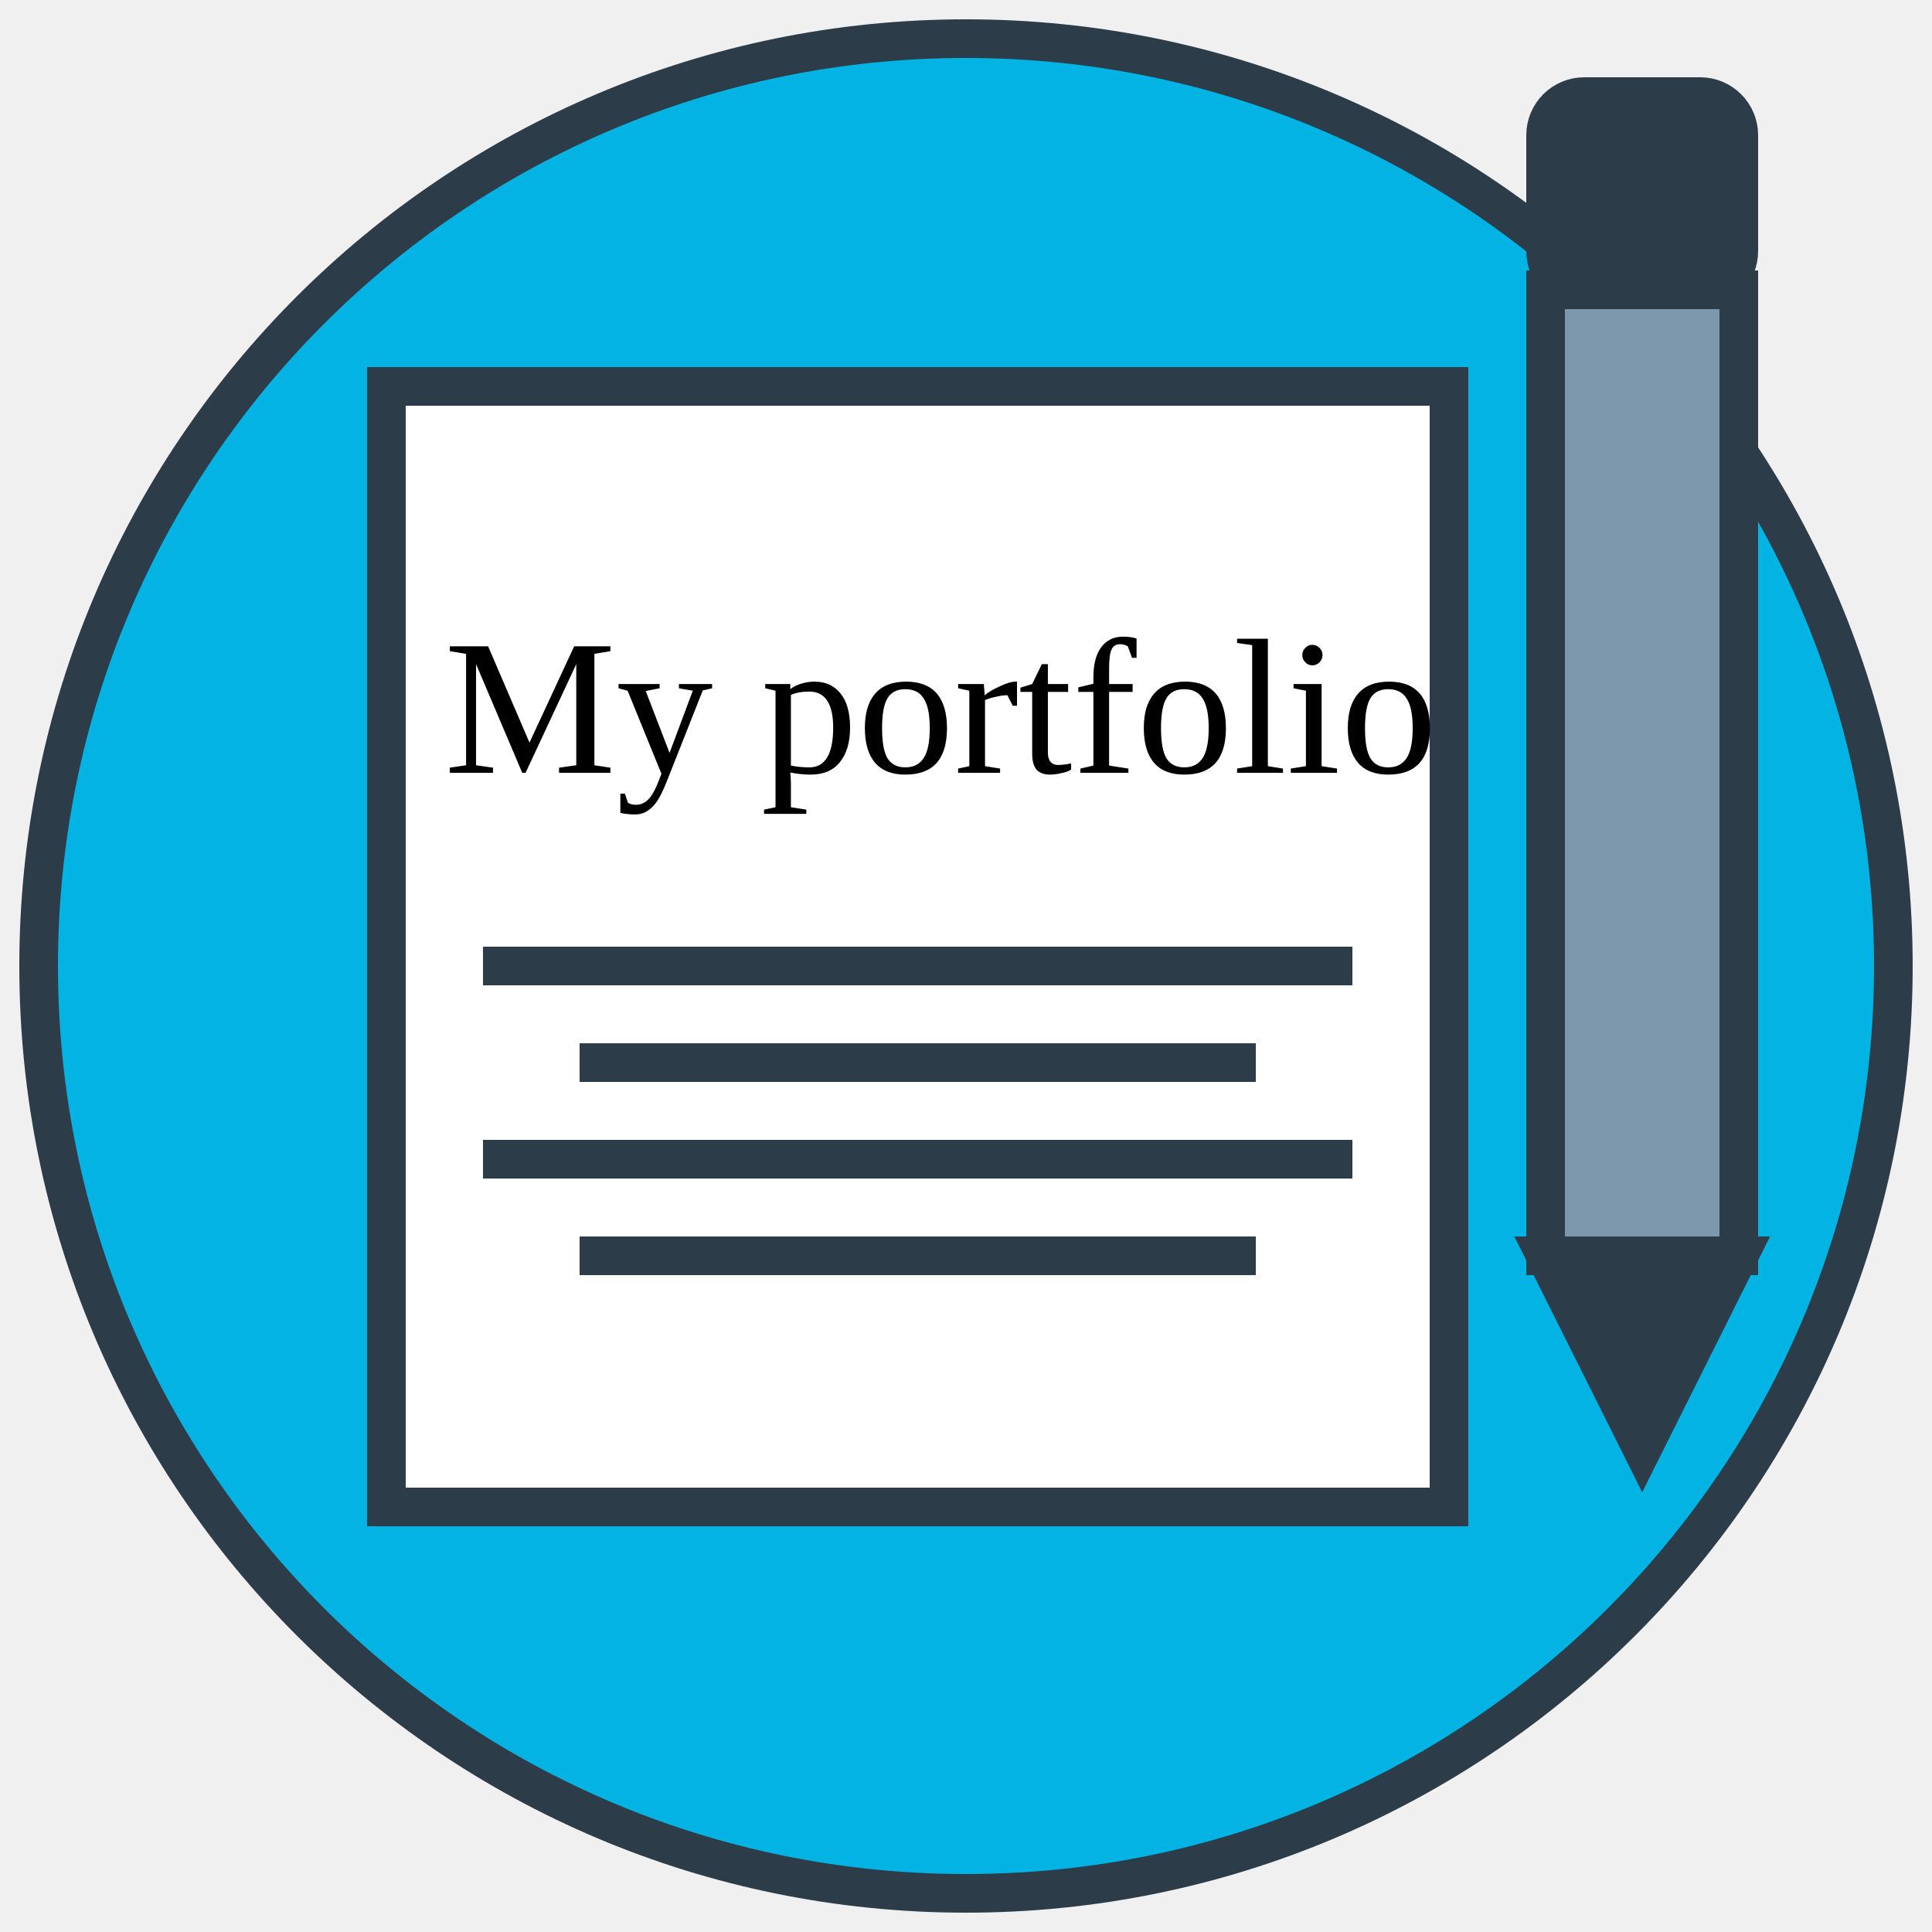
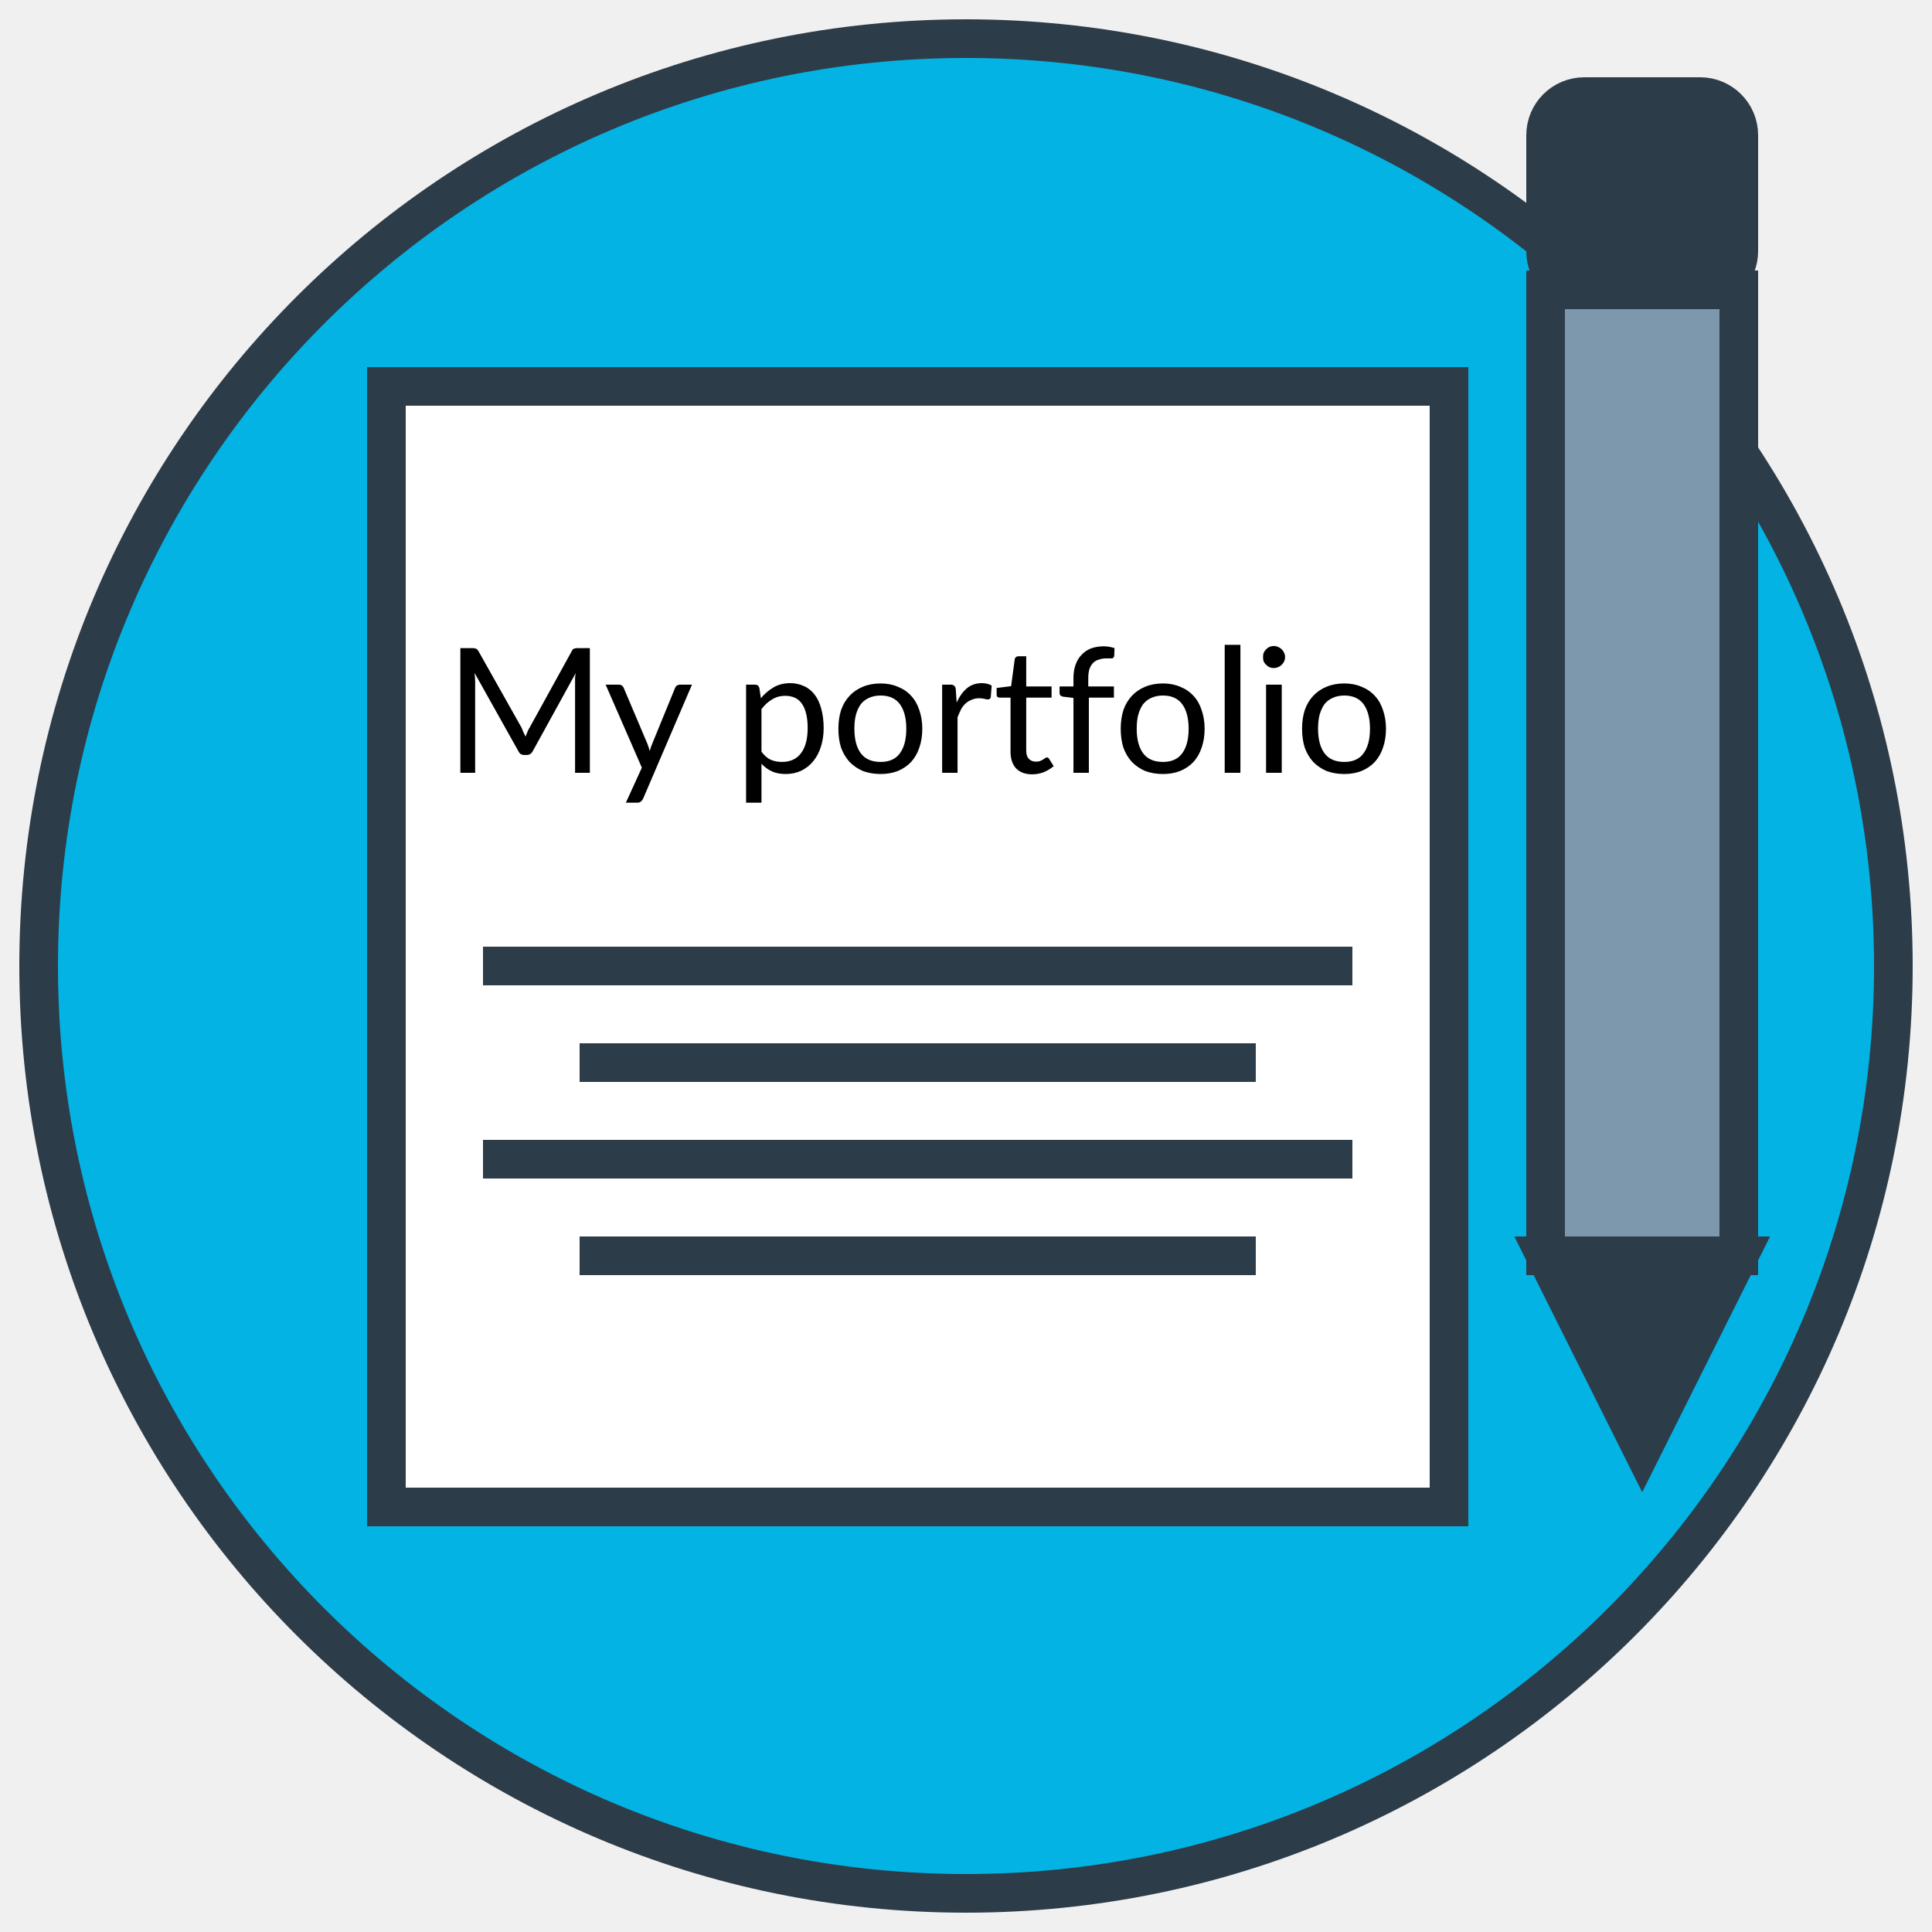
<svg xmlns="http://www.w3.org/2000/svg" id="svg-logo" width="100" height="100">
  <style>
    .light-gray {
        fill: #7d97ad;
    }

    .white {
        fill: #fff;
    }

    .dark-gray {
        fill: #2d3c49;
    }

    .blue {
        fill: #02b3e4;
    }

    .stroke {
       stroke: #2d3c49;
       stroke-width: 2px;
    }

    .logo-text {
        stroke-width: 22px;
-         font-size: 10px;
+         font-size: 9px;
+         font-family: 'Lato', sans-serif;
    }
- 
- 
</style>
  <circle id="circ" class="blue stroke" cx="50" cy="50" r="48" />
  <rect id="notebook" class="white stroke" x="20" y="20" height="58" width="55" />
  <rect id="pencil-eraser" class="dark-gray stroke" x="80" y="5" rx="2" ry="2" height="10" width="10" />
  <rect id="pencil-body" class="light-gray stroke" x="80" y="15" height="50" width="10" />
  <polygon id="pencil-tip" class="dark-gray stroke" points="80,65  90,65  85,75" />
  <text x="23" y="40" class="logo-text">My portfolio</text>
  <line class="dark-gray stroke" x1="25" y1="50" x2="70" y2="50" />
  <line class="dark-gray stroke" x1="30" y1="55" x2="65" y2="55" />
  <line class="dark-gray stroke" x1="25" y1="60" x2="70" y2="60" />
  <line class="dark-gray stroke" x1="30" y1="65" x2="65" y2="65" />
</svg>
